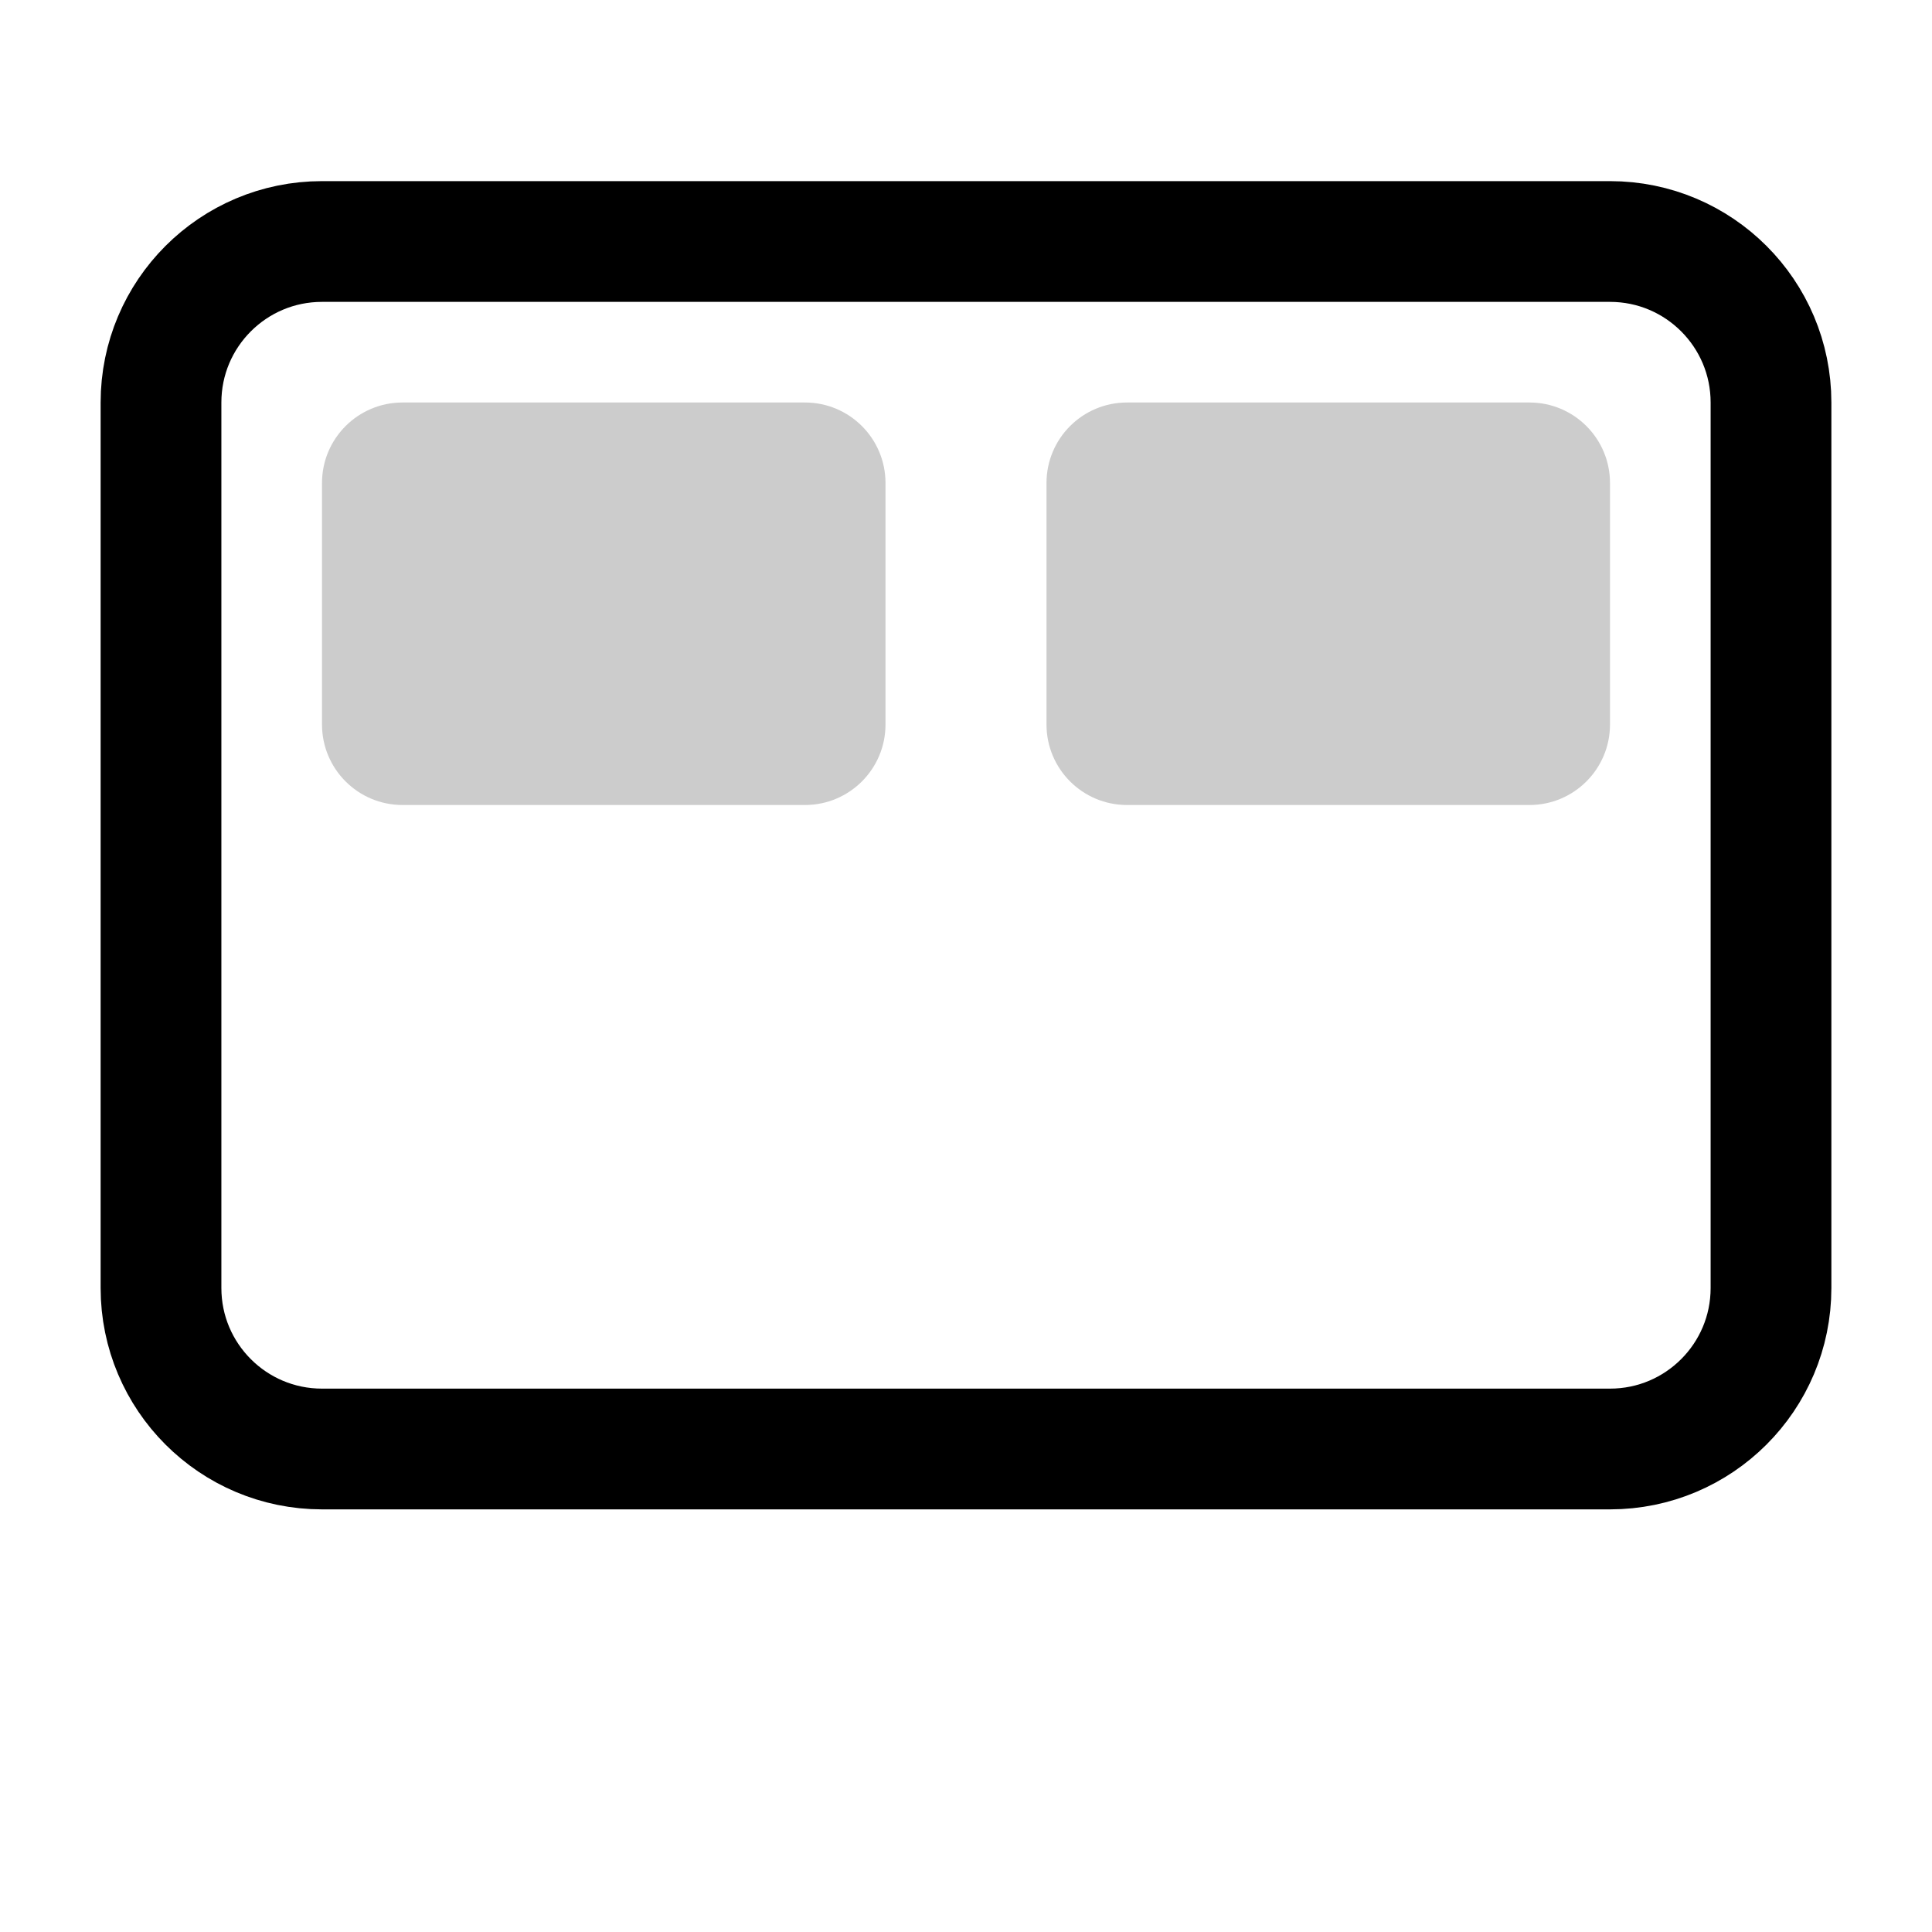
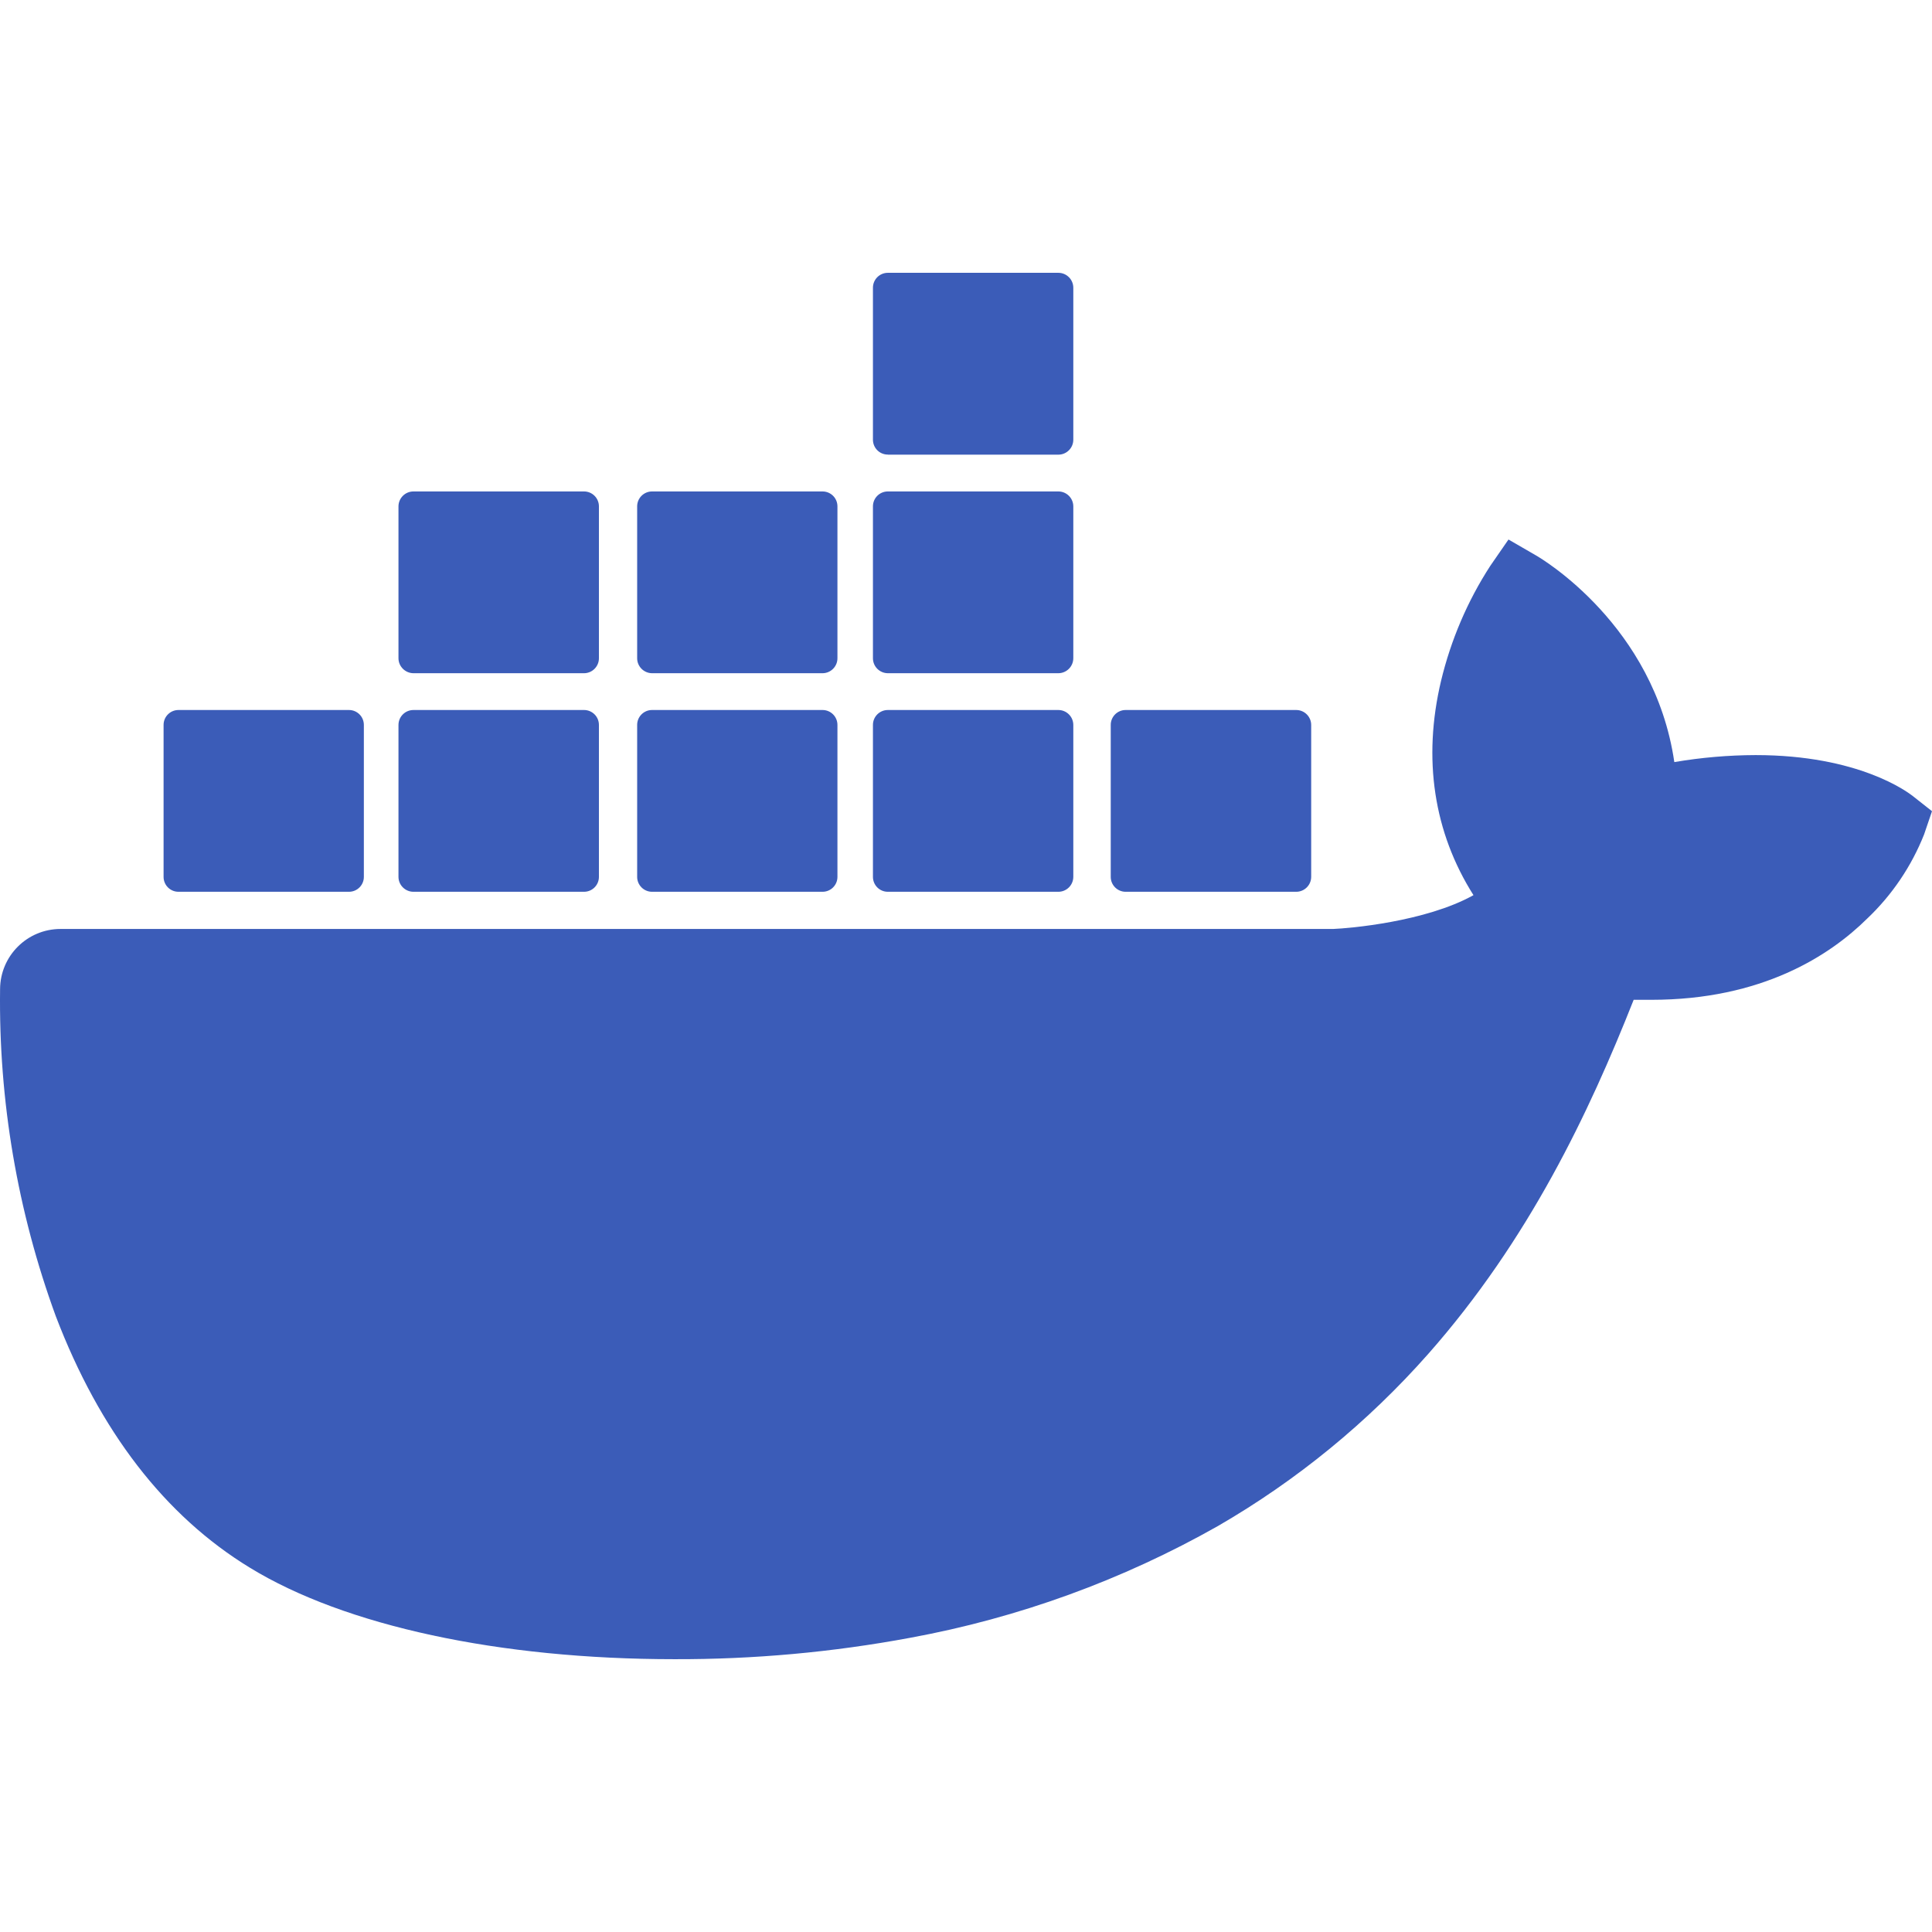
- <svg xmlns="http://www.w3.org/2000/svg" viewBox="0 0 24 24" fill="currentColor">
-   <rect x="2" y="3" width="20" height="15" rx="2" fill="none" stroke="currentColor" stroke-width="1.5" />
-   <rect x="4" y="5" width="7" height="5" rx="1" fill="currentColor" opacity="0.2" />
-   <rect x="13" y="5" width="7" height="5" rx="1" fill="currentColor" opacity="0.2" />
+ <svg xmlns="http://www.w3.org/2000/svg" fill="#3b5cb8" role="img" viewBox="0 0 24 24">
+   <path d="M13.983 11.078h2.119a.186.186 0 00.186-.185V9.006a.186.186 0 00-.186-.186h-2.119a.185.185 0 00-.185.185v1.888c0 .102.083.185.185.185m-2.954-5.43h2.118a.186.186 0 00.186-.186V3.574a.186.186 0 00-.186-.185h-2.118a.185.185 0 00-.185.185v1.888c0 .102.082.185.185.185m0 2.716h2.118a.187.187 0 00.186-.186V6.29a.186.186 0 00-.186-.185h-2.118a.185.185 0 00-.185.185v1.887c0 .102.082.185.185.186m-2.93 0h2.12a.186.186 0 00.184-.186V6.29a.185.185 0 00-.185-.185H8.1a.185.185 0 00-.185.185v1.887c0 .102.083.185.185.186m-2.964 0h2.119a.186.186 0 00.185-.186V6.29a.185.185 0 00-.185-.185H5.136a.186.186 0 00-.186.185v1.887c0 .102.084.185.186.186m5.893 2.715h2.118a.186.186 0 00.186-.185V9.006a.186.186 0 00-.186-.186h-2.118a.185.185 0 00-.185.185v1.888c0 .102.082.185.185.185m-2.93 0h2.12a.185.185 0 00.184-.185V9.006a.185.185 0 00-.184-.186h-2.12a.185.185 0 00-.184.185v1.888c0 .102.083.185.185.185m-2.964 0h2.119a.185.185 0 00.185-.185V9.006a.185.185 0 00-.184-.186h-2.12a.186.186 0 00-.186.186v1.887c0 .102.084.185.186.185m-2.92 0h2.12a.185.185 0 00.184-.185V9.006a.185.185 0 00-.184-.186h-2.12a.185.185 0 00-.184.185v1.888c0 .102.082.185.185.185M23.763 9.89c-.065-.051-.672-.51-1.954-.51-.338.001-.676.03-1.01.087-.248-1.7-1.653-2.53-1.716-2.566l-.344-.199-.226.327c-.284.438-.49.922-.612 1.43-.23.97-.09 1.882.403 2.661-.595.332-1.55.413-1.744.42H.751a.751.751 0 00-.75.748 11.376 11.376 0 00.692 4.062c.545 1.428 1.355 2.48 2.41 3.124 1.18.723 3.1 1.137 5.275 1.137.983.003 1.963-.086 2.93-.266a12.248 12.248 0 003.823-1.389c.98-.567 1.86-1.288 2.61-2.136 1.252-1.418 1.998-2.997 2.553-4.4h.221c1.372 0 2.215-.549 2.68-1.009.309-.293.55-.65.707-1.046l.098-.288Z" />
</svg>
